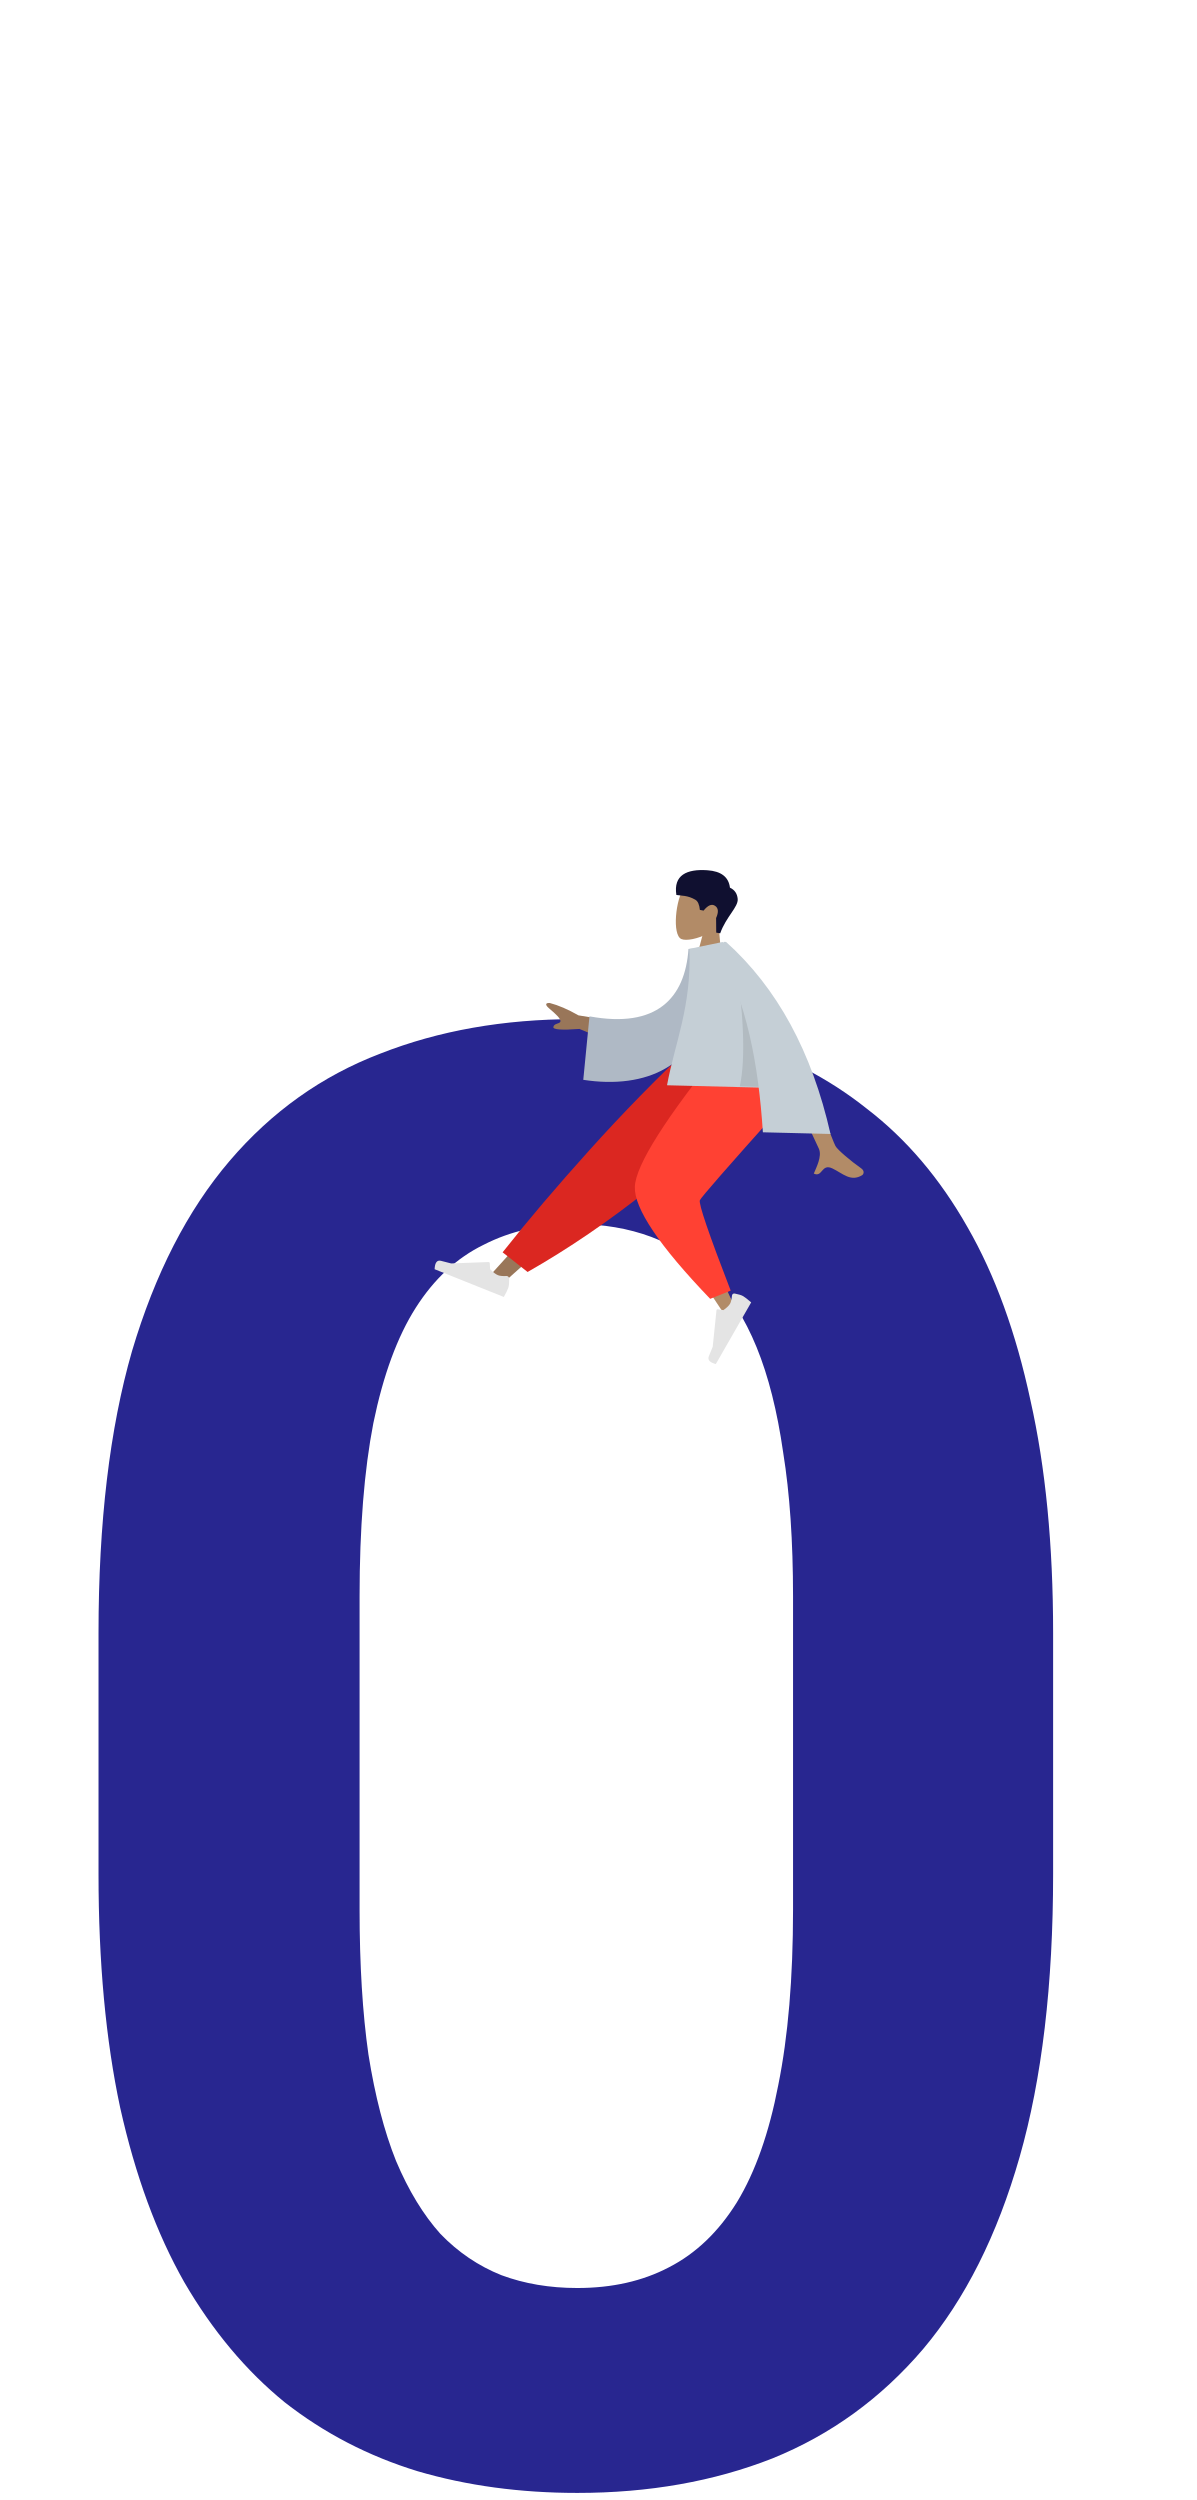
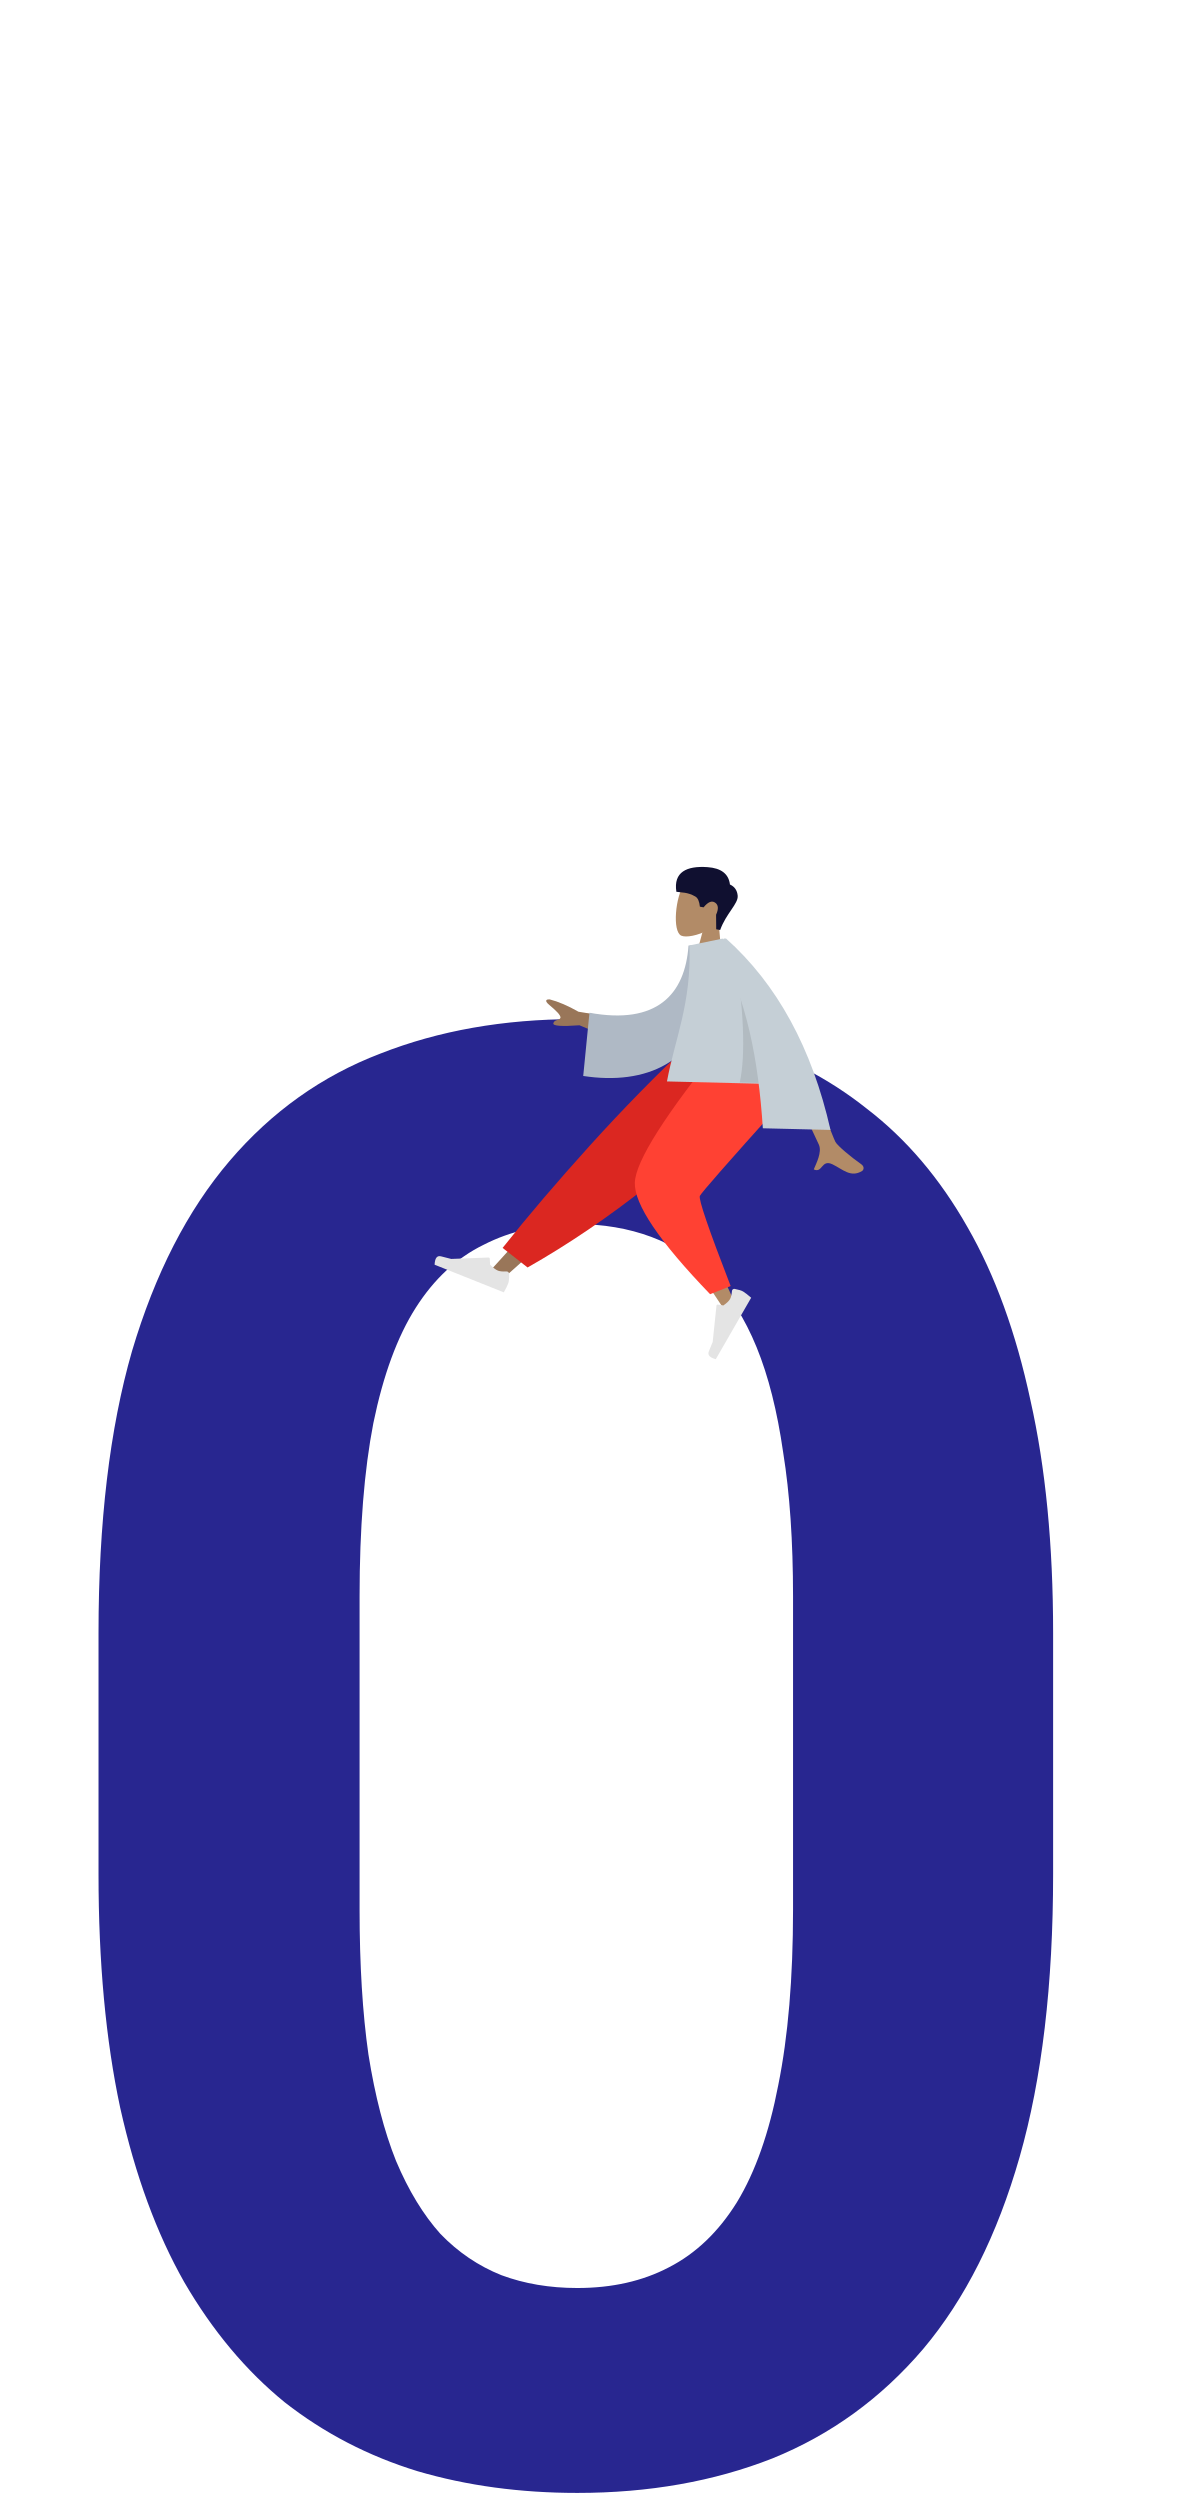
<svg xmlns="http://www.w3.org/2000/svg" width="134" height="280" viewBox="0 0 134 280" fill="none">
  <path opacity="0.87" d="M117.949 182.883V209.916C117.949 222.273 116.699 232.829 114.198 241.582C111.697 250.335 108.093 257.507 103.385 263.098C98.677 268.614 93.05 272.697 86.504 275.345C79.957 277.919 72.675 279.207 64.657 279.207C58.258 279.207 52.299 278.398 46.782 276.779C41.266 275.088 36.301 272.513 31.887 269.056C27.547 265.525 23.796 261.038 20.633 255.595C17.543 250.152 15.153 243.642 13.461 236.065C11.843 228.489 11.034 219.772 11.034 209.916V182.883C11.034 170.526 12.284 160.007 14.785 151.327C17.36 142.647 21.001 135.549 25.708 130.032C30.416 124.515 36.043 120.507 42.59 118.006C49.136 115.431 56.419 114.144 64.436 114.144C70.909 114.144 76.868 114.953 82.311 116.571C87.828 118.189 92.756 120.727 97.096 124.184C101.509 127.568 105.261 131.982 108.35 137.425C111.44 142.794 113.793 149.268 115.412 156.844C117.103 164.347 117.949 173.027 117.949 182.883ZM88.821 213.888V178.801C88.821 172.622 88.453 167.252 87.717 162.692C87.055 158.058 86.062 154.122 84.738 150.886C83.414 147.649 81.759 145.038 79.773 143.052C77.787 140.992 75.507 139.484 72.932 138.528C70.358 137.572 67.526 137.094 64.436 137.094C60.611 137.094 57.191 137.866 54.175 139.411C51.159 140.882 48.621 143.236 46.562 146.472C44.502 149.709 42.921 154.012 41.817 159.382C40.788 164.678 40.273 171.151 40.273 178.801V213.888C40.273 220.067 40.604 225.473 41.266 230.107C42.001 234.741 43.031 238.713 44.355 242.023C45.753 245.334 47.408 248.055 49.32 250.188C51.306 252.248 53.587 253.793 56.161 254.822C58.736 255.779 61.568 256.257 64.657 256.257C68.555 256.257 71.976 255.484 74.918 253.94C77.934 252.395 80.472 249.968 82.531 246.658C84.591 243.274 86.136 238.897 87.166 233.528C88.269 228.084 88.821 221.538 88.821 213.888Z" fill="#080680" />
-   <path fill-rule="evenodd" clip-rule="evenodd" d="M80.989 109.411L80.378 102.418L79.352 102.231L77.604 108.795L80.989 109.411Z" fill="#B28B67" />
-   <path fill-rule="evenodd" clip-rule="evenodd" d="M76.304 105.168C77.335 105.641 81.669 104.258 81.825 101.134C81.98 98.01 77.667 97.915 76.657 99.322C75.648 100.728 75.273 104.696 76.304 105.168Z" fill="#B28B67" />
-   <path fill-rule="evenodd" clip-rule="evenodd" d="M80.661 104.532C81.323 102.674 82.706 101.578 82.622 100.678C82.567 100.078 82.278 99.659 81.754 99.42C81.612 98.225 80.77 97.575 79.227 97.468C76.913 97.308 75.405 98.014 75.753 100.236C76.307 100.337 76.999 100.256 77.88 100.771C78.16 100.935 78.329 101.314 78.386 101.91L78.804 101.986C79.29 101.38 79.719 101.203 80.092 101.455C80.464 101.707 80.501 102.161 80.203 102.817L80.217 104.451L80.661 104.532Z" fill="#101030" />
-   <path fill-rule="evenodd" clip-rule="evenodd" d="M84.523 119.993L68.648 132.71L56.187 143.847L54.568 143.197L77.959 117.357L84.523 119.993Z" fill="#997659" />
-   <path fill-rule="evenodd" clip-rule="evenodd" d="M57.023 143.192C57.035 143.677 57.004 144.023 56.932 144.23C56.845 144.477 56.677 144.822 56.428 145.263C56.141 145.148 53.557 144.111 48.676 142.153C48.707 141.407 48.949 141.095 49.402 141.216C49.855 141.337 50.232 141.434 50.534 141.506L54.711 141.348C54.785 141.345 54.85 141.404 54.856 141.48C54.856 141.481 54.856 141.482 54.856 141.483L54.892 142.148C55.228 142.497 55.522 142.721 55.773 142.822C55.981 142.906 56.299 142.936 56.728 142.913C56.877 142.905 57.008 143.022 57.022 143.174C57.022 143.18 57.023 143.186 57.023 143.192Z" fill="#E4E4E4" />
-   <path fill-rule="evenodd" clip-rule="evenodd" d="M59.09 142.462L56.292 140.26C59.092 136.719 62.345 132.892 66.05 128.778C69.755 124.664 73.548 120.78 77.427 117.128L86.262 120.678C81.705 125.438 77.179 129.609 72.685 133.191C68.191 136.772 63.659 139.863 59.09 142.462Z" fill="#DB2721" />
-   <path fill-rule="evenodd" clip-rule="evenodd" d="M84.643 123.177C80.997 127.597 76.769 133.735 76.719 134.017C76.686 134.205 78.559 138.359 82.336 146.48L81.048 147.091C75.289 138.475 72.509 133.718 72.71 132.819C73.011 131.471 76.979 122.641 80.04 117.924L84.643 123.177Z" fill="#B28B67" />
-   <path fill-rule="evenodd" clip-rule="evenodd" d="M81.838 144.551L79.54 145.47C73.828 139.521 71.015 135.337 71.103 132.917C71.192 130.496 74.565 125.171 81.224 116.941L87.234 124.288C81.504 130.687 78.554 134.066 78.386 134.423C78.218 134.78 79.368 138.156 81.838 144.551Z" fill="#FF4133" />
-   <path fill-rule="evenodd" clip-rule="evenodd" d="M82.282 144.875C82.735 144.961 83.053 145.059 83.237 145.171C83.456 145.305 83.754 145.537 84.132 145.868C83.985 146.124 82.665 148.426 80.172 152.774C79.48 152.594 79.222 152.296 79.397 151.881C79.572 151.465 79.714 151.118 79.823 150.839L80.246 146.75C80.253 146.678 80.317 146.627 80.389 146.636C80.39 146.636 80.391 146.636 80.392 146.637L81.017 146.735C81.388 146.479 81.638 146.238 81.766 146.015C81.872 145.829 81.944 145.526 81.981 145.105C81.994 144.959 82.121 144.855 82.264 144.872C82.27 144.873 82.276 144.874 82.282 144.875Z" fill="#E4E4E4" />
-   <path fill-rule="evenodd" clip-rule="evenodd" d="M70.568 114.655L64.787 113.72C63.611 113.046 62.535 112.583 61.56 112.331C61.288 112.316 60.859 112.404 61.525 112.961C62.191 113.519 62.868 114.134 62.765 114.419C62.661 114.705 62.058 114.583 61.976 115.024C61.922 115.318 62.896 115.391 64.899 115.242L69.639 117.223L70.568 114.655Z" fill="#997659" />
-   <path fill-rule="evenodd" clip-rule="evenodd" d="M79.589 106.183L77.11 106.282C76.727 111.806 73.538 115.217 66.022 113.831L65.326 120.94C72.342 122.029 78.346 119.399 79.287 111.866C79.53 109.916 79.702 107.884 79.589 106.183Z" fill="#AFB9C5" />
-   <path fill-rule="evenodd" clip-rule="evenodd" d="M89.037 116.28C91.756 123.744 93.266 127.767 93.568 128.349C93.789 128.776 95.36 130.091 96.445 130.847C96.88 131.15 96.718 131.523 96.561 131.62C95.282 132.405 94.389 131.425 93.24 130.87C91.981 130.262 92.142 131.907 91.145 131.442C91.423 130.767 92.084 129.513 91.721 128.672C91.56 128.299 89.615 124.15 85.884 116.225L89.037 116.28Z" fill="#B28B67" />
-   <path fill-rule="evenodd" clip-rule="evenodd" d="M86.114 121.837L74.707 121.55C75.574 116.819 77.466 112.741 77.212 106.269L80.939 105.5C83.807 109.745 85.308 114.922 86.114 121.837Z" fill="#C5CFD6" />
-   <path fill-rule="evenodd" clip-rule="evenodd" d="M86.179 121.754L82.86 121.675C83.529 118.553 83.319 113.439 82.227 106.331C84.771 110.523 85.447 114.911 86.179 121.754Z" fill="black" fill-opacity="0.1" />
-   <path fill-rule="evenodd" clip-rule="evenodd" d="M81.318 105.495C87.042 110.641 90.941 117.811 93.015 127.005L85.443 126.817C84.938 119.106 83.639 112.278 80.392 106.305L81.073 105.488L81.318 105.495Z" fill="#C5CFD6" />
+   <path fill-rule="evenodd" clip-rule="evenodd" d="M80.987 109.021L80.377 102.052L79.352 101.866L77.603 108.407L80.987 109.021Z" fill="#B28B67" />
+   <path fill-rule="evenodd" clip-rule="evenodd" d="M76.303 104.794C77.334 105.265 81.667 103.885 81.824 100.772C81.98 97.659 77.668 97.565 76.658 98.967C75.648 100.369 75.273 104.323 76.303 104.794Z" fill="#B28B67" />
+   <path fill-rule="evenodd" clip-rule="evenodd" d="M80.659 104.159C81.321 102.307 82.704 101.214 82.621 100.317C82.566 99.72 82.277 99.302 81.754 99.064C81.612 97.873 80.77 97.225 79.228 97.119C76.915 96.96 75.406 97.664 75.754 99.879C76.307 99.979 76.999 99.898 77.88 100.412C78.16 100.575 78.329 100.953 78.386 101.547L78.803 101.623C79.29 101.018 79.719 100.842 80.091 101.093C80.463 101.344 80.499 101.796 80.201 102.45L80.215 104.079L80.659 104.159Z" fill="#101030" />
+   <path fill-rule="evenodd" clip-rule="evenodd" d="M84.522 119.559L68.647 132.237L56.185 143.339L54.567 142.692L77.96 116.934L84.522 119.559Z" fill="#997659" />
+   <path fill-rule="evenodd" clip-rule="evenodd" d="M57.022 142.68C57.034 143.163 57.003 143.507 56.931 143.714C56.844 143.961 56.676 144.304 56.427 144.744C56.139 144.63 53.556 143.597 48.675 141.647C48.707 140.903 48.949 140.592 49.402 140.712C49.854 140.833 50.232 140.929 50.534 141.001L54.711 140.842C54.785 140.839 54.85 140.898 54.855 140.973C54.855 140.975 54.856 140.976 54.856 140.977L54.891 141.64C55.227 141.987 55.521 142.211 55.772 142.311C55.98 142.394 56.299 142.425 56.728 142.402C56.876 142.394 57.007 142.51 57.021 142.661C57.021 142.667 57.022 142.674 57.022 142.68Z" fill="#E4E4E4" />
+   <path fill-rule="evenodd" clip-rule="evenodd" d="M59.088 141.958L56.292 139.765C59.092 136.236 62.345 132.421 66.051 128.319C69.757 124.218 73.55 120.347 77.43 116.706L86.261 120.24C81.703 124.986 77.177 129.144 72.683 132.715C68.188 136.285 63.657 139.366 59.088 141.958Z" fill="#DB2721" />
+   <path fill-rule="evenodd" clip-rule="evenodd" d="M84.646 122.736C80.998 127.141 76.767 133.259 76.718 133.54C76.684 133.727 78.555 137.866 82.33 145.957L81.042 146.565C75.285 137.982 72.507 133.243 72.708 132.348C73.01 131.005 76.982 122.204 80.044 117.503L84.646 122.736Z" fill="#B28B67" />
+   <path fill-rule="evenodd" clip-rule="evenodd" d="M81.832 144.034L79.534 144.951C73.823 139.025 71.012 134.857 71.101 132.445C71.191 130.034 74.566 124.726 81.228 116.524L87.236 123.841C81.503 130.22 78.552 133.588 78.384 133.943C78.215 134.299 79.365 137.663 81.832 144.034Z" fill="#FF4133" />
+   <path fill-rule="evenodd" clip-rule="evenodd" d="M82.282 144.357C82.735 144.442 83.053 144.541 83.236 144.652C83.455 144.786 83.753 145.017 84.131 145.346C83.984 145.601 82.663 147.895 80.169 152.228C79.478 152.049 79.221 151.752 79.395 151.339C79.57 150.925 79.712 150.579 79.821 150.301L80.246 146.226C80.253 146.154 80.317 146.103 80.389 146.113C80.39 146.113 80.391 146.113 80.392 146.113L81.017 146.211C81.388 145.955 81.637 145.716 81.766 145.493C81.872 145.308 81.944 145.006 81.981 144.586C81.995 144.441 82.121 144.338 82.264 144.354C82.27 144.355 82.276 144.356 82.282 144.357Z" fill="#E4E4E4" />
+   <path fill-rule="evenodd" clip-rule="evenodd" d="M70.569 114.244L64.787 113.313C63.611 112.642 62.535 112.181 61.56 111.929C61.288 111.914 60.859 112.003 61.525 112.558C62.19 113.114 62.867 113.727 62.764 114.012C62.66 114.297 62.057 114.175 61.975 114.615C61.92 114.908 62.895 114.98 64.899 114.831L69.638 116.805L70.569 114.244Z" fill="#997659" />
+   <path fill-rule="evenodd" clip-rule="evenodd" d="M79.593 105.804L77.113 105.903C76.729 111.406 73.537 114.804 66.02 113.427L65.321 120.508C72.338 121.591 78.345 118.969 79.289 111.464C79.533 109.522 79.706 107.498 79.593 105.804Z" fill="#AFB9C5" />
+   <path fill-rule="evenodd" clip-rule="evenodd" d="M89.04 115.864C91.755 123.302 93.264 127.311 93.565 127.891C93.786 128.316 95.356 129.626 96.441 130.379C96.876 130.681 96.713 131.053 96.556 131.149C95.278 131.933 94.385 130.956 93.236 130.403C91.978 129.798 92.139 131.437 91.142 130.974C91.419 130.301 92.081 129.051 91.719 128.214C91.558 127.841 89.615 123.707 85.888 115.81L89.04 115.864Z" fill="#B28B67" />
+   <path fill-rule="evenodd" clip-rule="evenodd" d="M86.113 121.401L74.7 121.12C75.57 116.404 77.465 112.339 77.213 105.889L80.942 105.12C83.81 109.351 85.31 114.51 86.113 121.401Z" fill="#C5CFD6" />
+   <path fill-rule="evenodd" clip-rule="evenodd" d="M86.178 121.319L82.854 121.241C83.526 118.131 83.317 113.034 82.227 105.951C84.772 110.128 85.448 114.5 86.178 121.319Z" fill="black" fill-opacity="0.1" />
+   <path fill-rule="evenodd" clip-rule="evenodd" d="M81.319 105.117C87.044 110.244 90.943 117.389 93.015 126.552L85.438 126.367C84.936 118.682 83.638 111.878 80.392 105.925L81.073 105.111L81.319 105.117Z" fill="#C5CFD6" />
</svg>
